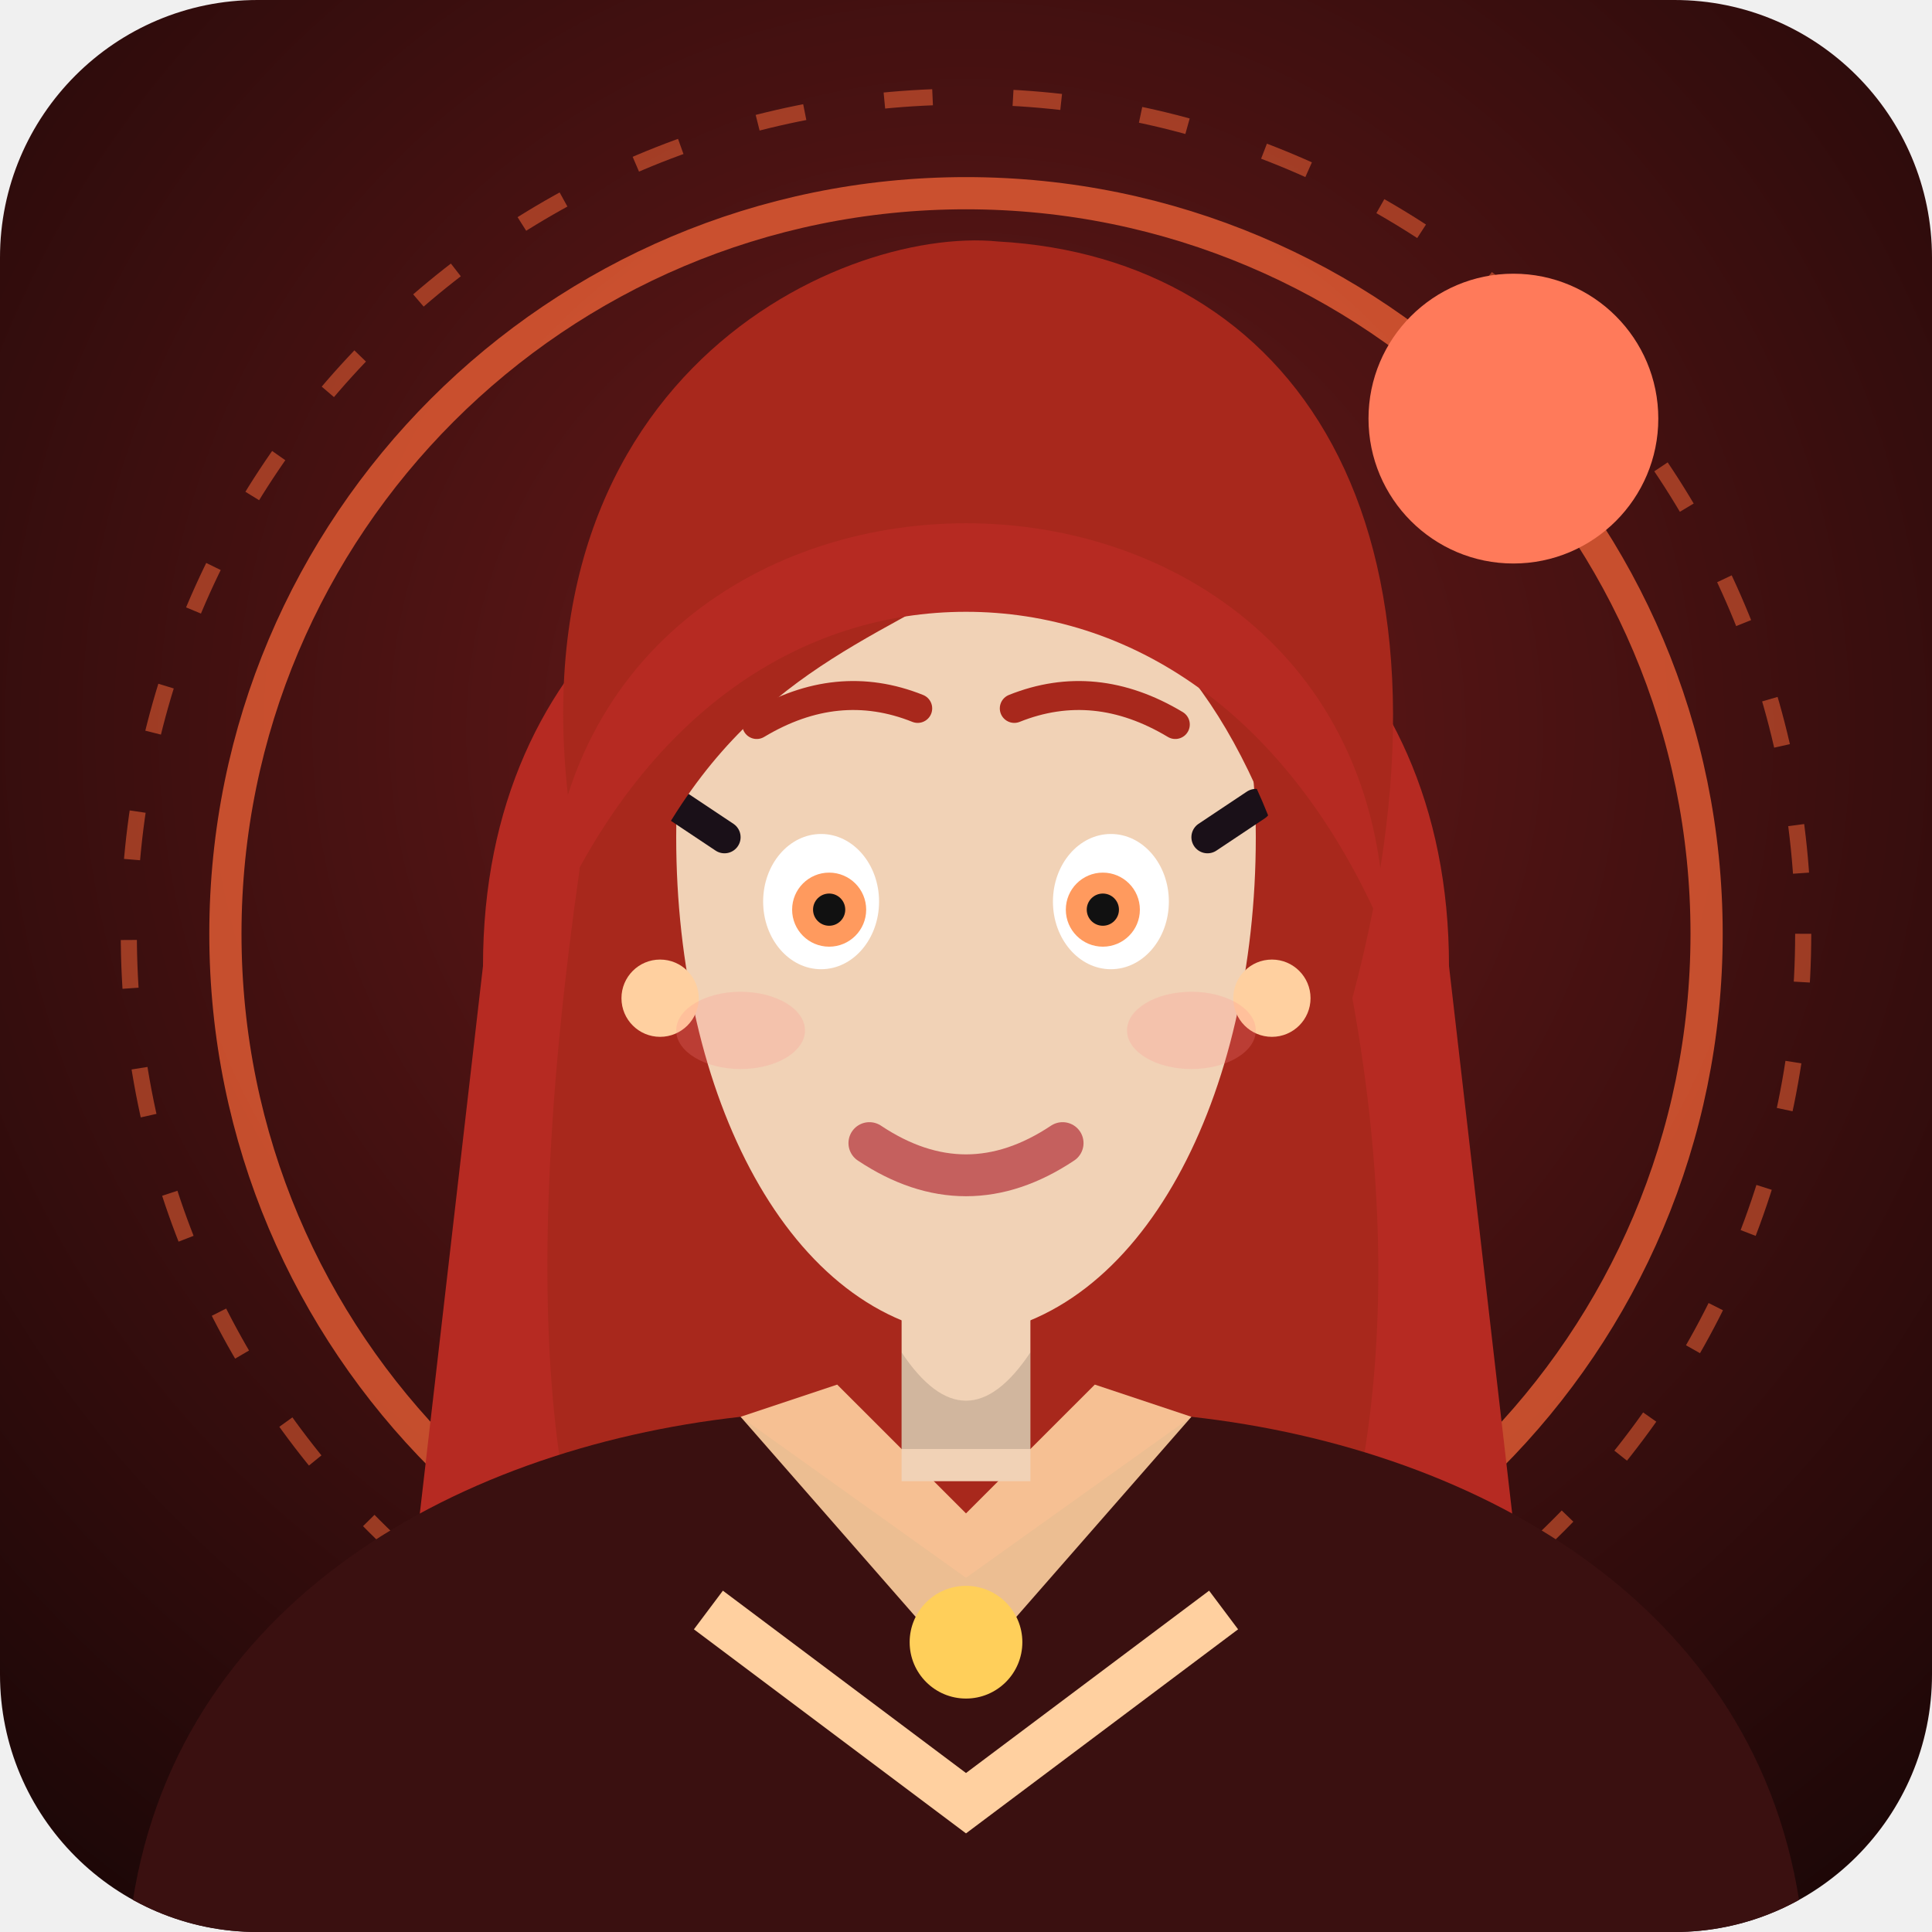
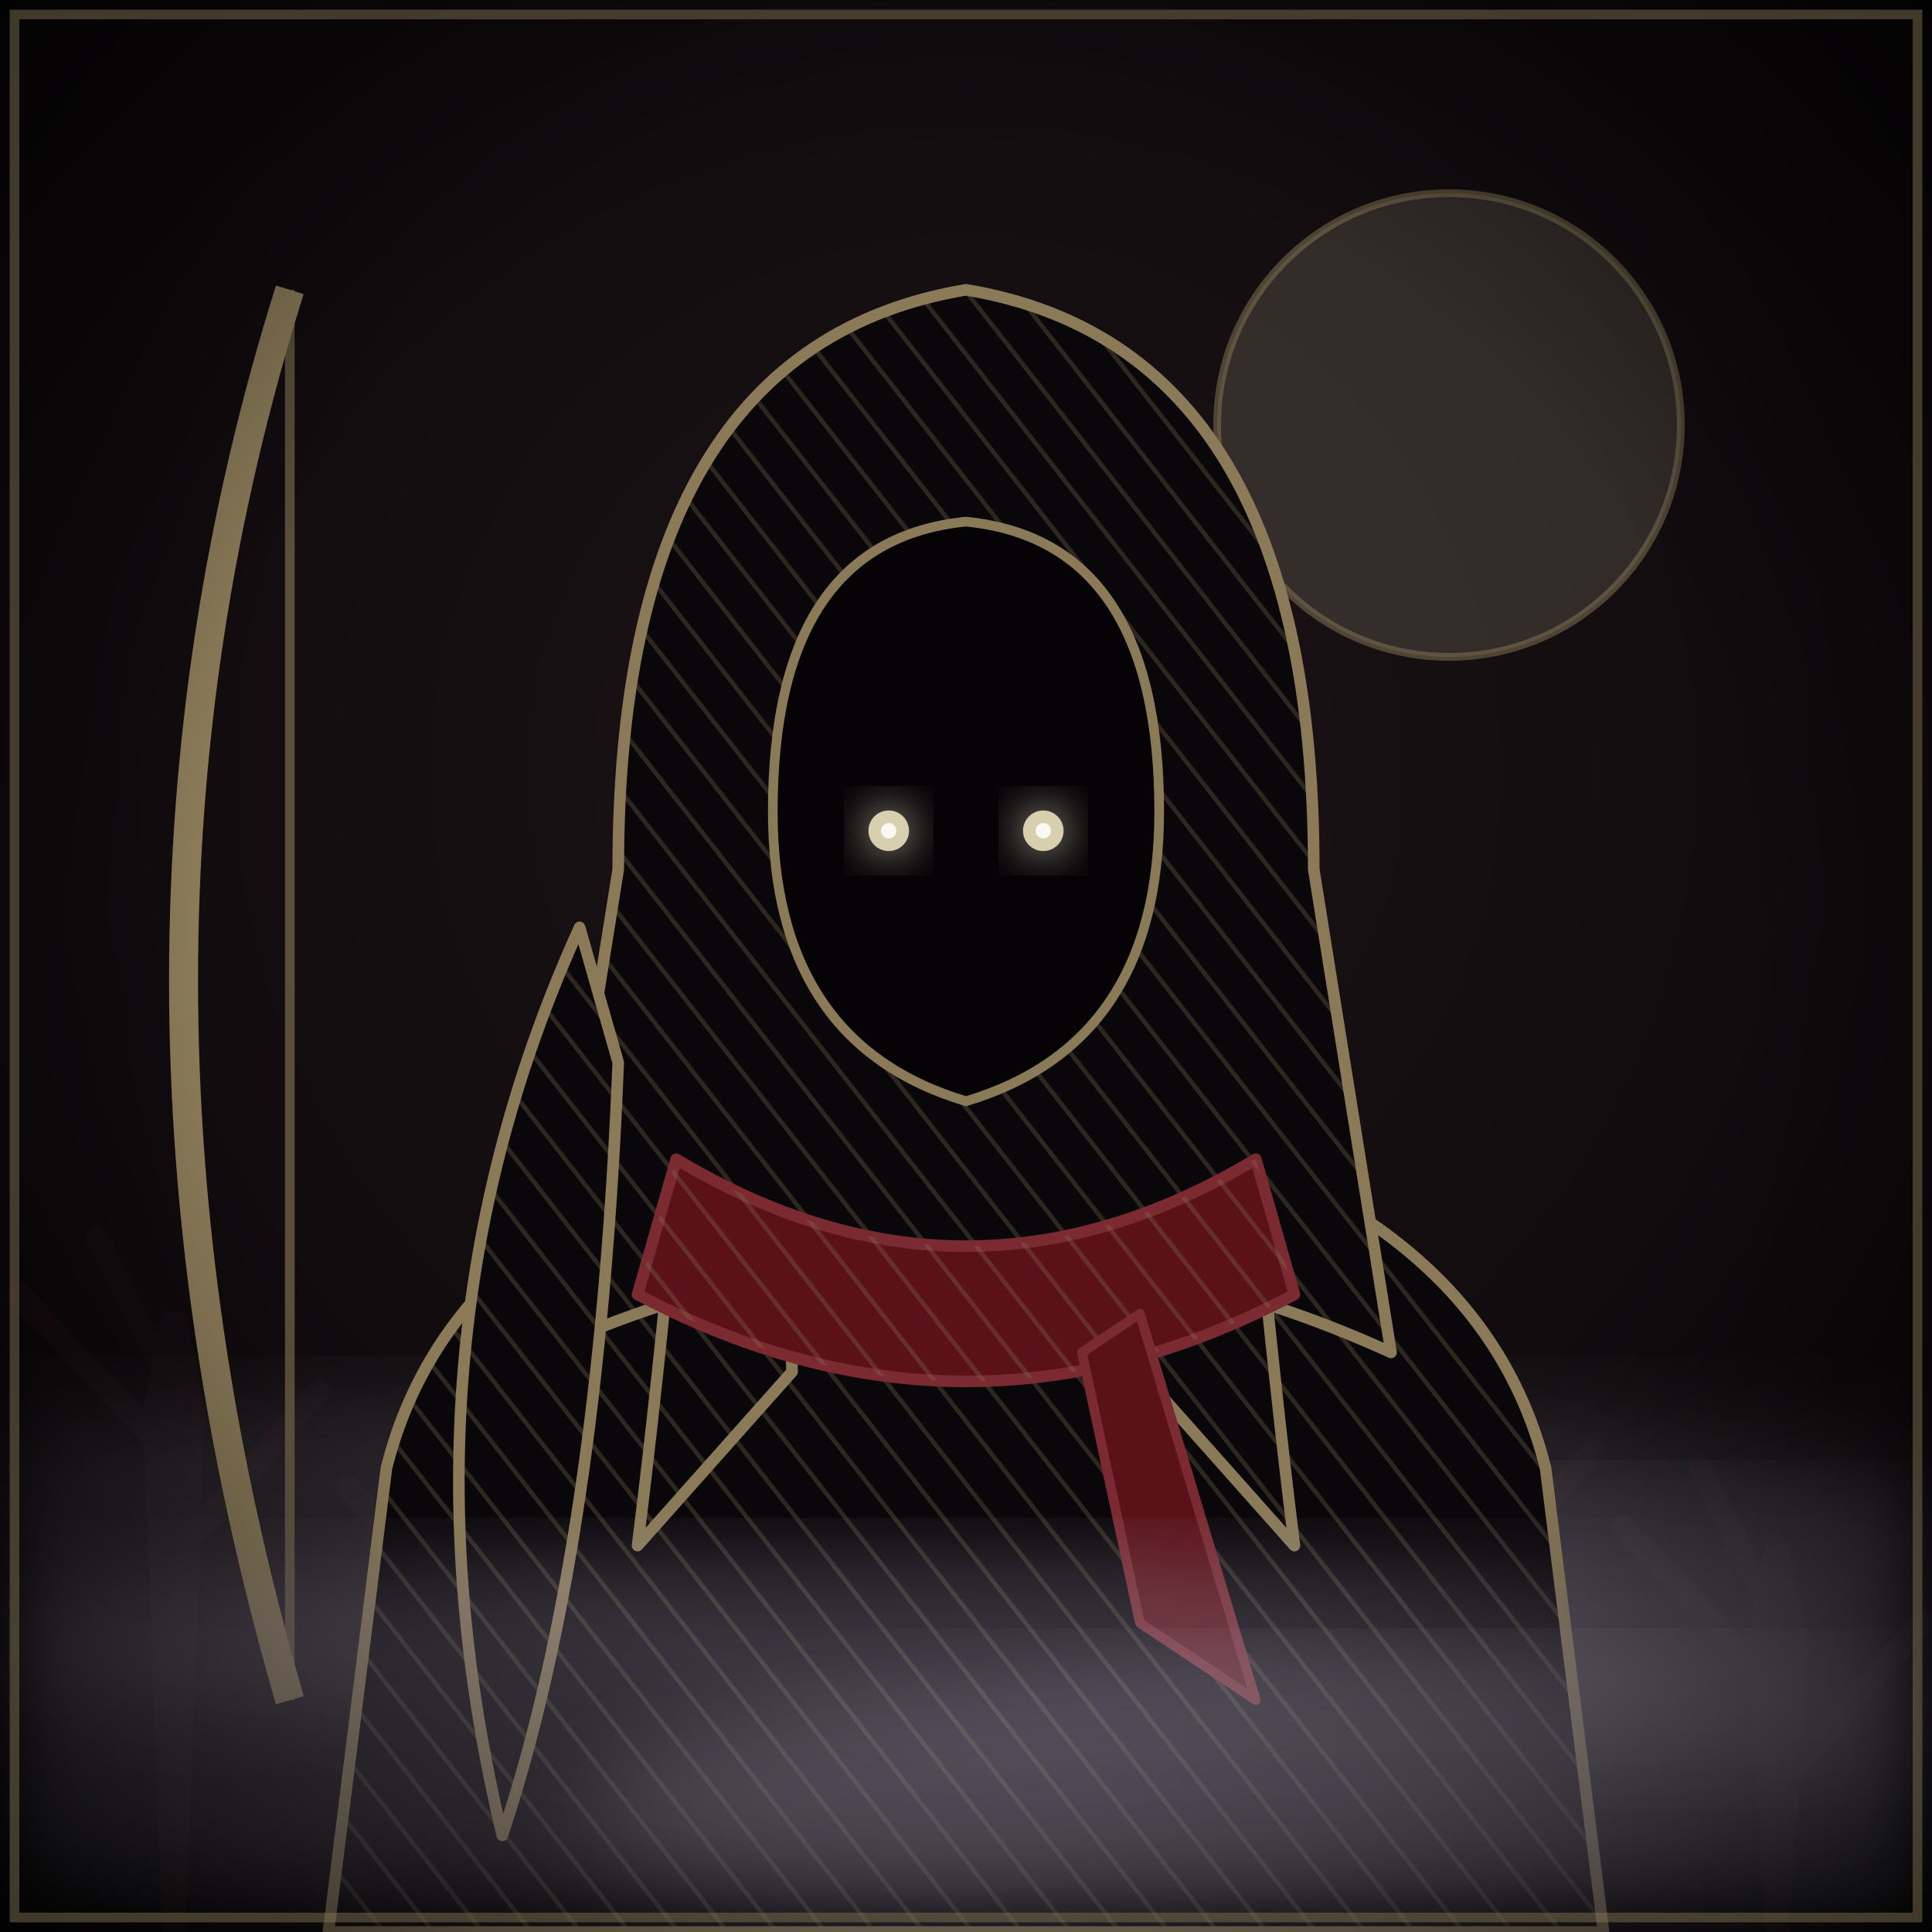
- <svg xmlns="http://www.w3.org/2000/svg" viewBox="0 0 120 120" width="240" height="240">
+ <svg xmlns="http://www.w3.org/2000/svg" viewBox="0 0 200 200">
+   <style>
+ .br{animation:br 5.5s ease-in-out infinite;transform-box:fill-box;transform-origin:50% 100%}
+ .bob{animation:bob 6s ease-in-out infinite;transform-box:fill-box;transform-origin:center}
+ .eye{animation:eye 4.2s ease-in-out infinite}
+ .eye2{animation:eye 3.1s ease-in-out -1.2s infinite}
+ .fl{animation:fl 2.6s ease-in-out infinite;transform-box:fill-box;transform-origin:50% 100%}
+ .dr{animation:dr 16s ease-in-out infinite alternate}
+ .dr2{animation:dr 22s ease-in-out -6s infinite alternate-reverse}
+ .sp{animation:sp 7s linear infinite}
+ .sp2{animation:sp 9s linear -3s infinite}
+ .sw{animation:sw 7s ease-in-out infinite;transform-box:fill-box;transform-origin:50% 100%}
+ .pl{animation:pl 3.4s ease-in-out infinite}
+ @keyframes br{50%{transform:translateY(-2px) scaleY(1.014)}}
+ @keyframes bob{50%{transform:translateY(-3px)}}
+ @keyframes eye{0%,100%{opacity:.5}50%{opacity:1}}
+ @keyframes fl{0%,100%{transform:scaleY(1) skewX(0)}30%{transform:scaleY(1.12) skewX(2deg)}60%{transform:scaleY(.94) skewX(-2deg)}}
+ @keyframes dr{to{transform:translateX(26px)}}
+ @keyframes sp{0%{transform:translateY(0);opacity:0}15%{opacity:.7}100%{transform:translateY(-60px);opacity:0}}
+ @keyframes sw{50%{transform:rotate(1.6deg)}}
+ @keyframes pl{50%{opacity:.35}}
+ @media(prefers-reduced-motion:reduce){*{animation:none!important}}
+ </style>
  <defs>
-     <radialGradient id="bgfhunter" cx="50%" cy="38%" r="75%">
-       <stop offset="0" stop-color="#6a1a1a" />
-       <stop offset="1" stop-color="#1c0707" />
+     <radialGradient id="bg" cx="50%" cy="40%" r="80%">
+       <stop offset="0" stop-color="#1d1417" />
+       <stop offset="1" stop-color="#060406" />
    </radialGradient>
-     <clipPath id="cpfhunter">
-       <rect width="120" height="120" rx="16" />
-     </clipPath>
+     <linearGradient id="mi" x1="0" y1="0" x2="0" y2="1">
+       <stop offset="0" stop-color="#9a92a6" stop-opacity="0" />
+       <stop offset="1" stop-color="#9a92a6" stop-opacity=".42" />
+     </linearGradient>
+     <radialGradient id="vg" cx="50%" cy="48%" r="72%">
+       <stop offset=".55" stop-color="#000" stop-opacity="0" />
+       <stop offset="1" stop-color="#000" stop-opacity=".78" />
+     </radialGradient>
+     <pattern id="ht" width="4" height="4" patternUnits="userSpaceOnUse" patternTransform="rotate(38)">
+       <line x1="0" y1="0" x2="0" y2="4" stroke="#000" stroke-opacity=".38" stroke-width="1" />
+     </pattern>
+     <pattern id="hd" width="4" height="4" patternUnits="userSpaceOnUse" patternTransform="rotate(-38)">
+       <line x1="0" y1="0" x2="0" y2="4" stroke="#8a7a58" stroke-opacity=".28" stroke-width=".9" />
+     </pattern>
+     <filter id="gl" x="-60%" y="-60%" width="220%" height="220%">
+       <feGaussianBlur stdDeviation="2.4" result="b" />
+       <feMerge>
+         <feMergeNode in="b" />
+         <feMergeNode in="SourceGraphic" />
+       </feMerge>
+     </filter>
+     <filter id="bl">
+       <feGaussianBlur stdDeviation="5" />
+     </filter>
  </defs>
-   <style>
- .breathe{animation:br 3.4s ease-in-out infinite;transform-origin:60px 100px}
- @keyframes br{0%,100%{transform:translateY(0) scale(1)}50%{transform:translateY(1.6px) scale(1.012)}}
- .blink{animation:bl 4.6s infinite}
- @keyframes bl{0%,92%,100%{transform:scaleY(1)}95%{transform:scaleY(.08)}}
- .glow{animation:gl 2.6s ease-in-out infinite}
- @keyframes gl{0%,100%{opacity:1}50%{opacity:.55}}
- .aura{animation:au 3.2s ease-in-out infinite;transform-origin:60px 60px}
- @keyframes au{0%,100%{transform:scale(.94);opacity:.5}50%{transform:scale(1.06);opacity:.9}}
- .sway{animation:sw 4s ease-in-out infinite;transform-origin:60px 20px}
- @keyframes sw{0%,100%{transform:rotate(-1.4deg)}50%{transform:rotate(1.4deg)}}
- .tw{animation:tw 2s ease-in-out infinite}
- @keyframes tw{0%,100%{opacity:1}50%{opacity:.4}}
- .floatA{animation:fa 3.6s ease-in-out infinite}.floatB{animation:fa 4.2s ease-in-out infinite reverse}
- @keyframes fa{0%,100%{transform:translateY(0)}50%{transform:translateY(-5px)}}
- .fog{animation:fg 6s ease-in-out infinite}
- @keyframes fg{0%,100%{transform:translateX(-4px)}50%{transform:translateX(5px)}}
- .wavesAv{animation:wv 3s linear infinite}
- @keyframes wv{from{transform:translateX(0)}to{transform:translateX(-40px)}}
- .bolt{animation:bo 3.5s infinite;opacity:0}
- @keyframes bo{0%,86%,100%{opacity:0}88%,92%{opacity:1}90%{opacity:.2}}
- .moon{animation:mo 4s ease-in-out infinite}
- @keyframes mo{0%,100%{opacity:.75}50%{opacity:1}}
- .em{animation:em 2.4s ease-in infinite;opacity:0}
- @keyframes em{0%{transform:translateY(0);opacity:0}20%{opacity:1}100%{transform:translateY(-34px);opacity:0}}
- .hat{animation:ht 4.5s ease-in-out infinite;transform-origin:60px 30px}
- @keyframes ht{0%,100%{transform:translateY(0)}50%{transform:translateY(-1.5px)}}
- @media(prefers-reduced-motion:reduce){*{animation:none!important}}</style>
-   <g clip-path="url(#cpfhunter)">
-     <rect width="120" height="120" fill="url(#bgfhunter)" />
-     <g class="aura">
-       <circle cx="60" cy="58" r="46" fill="none" stroke="#ff6a3a" stroke-width="2" opacity=".7" />
-       <circle cx="60" cy="58" r="52" fill="none" stroke="#ff6a3a" stroke-width="1" stroke-dasharray="3 5" opacity=".5" />
-     </g>
-     <circle cx="94" cy="26" r="9" fill="#ff7a5a" class="moon" />
-     <circle cx="91" cy="23" r="9" fill="url(#bgfhunter)" opacity="0" />
-     <g class="embers">
-       <circle class="em" cx="20" cy="100" r="1.8" fill="#ffb04a" style="animation-delay:0s" />
-       <circle class="em" cx="34" cy="106" r="1.8" fill="#ffb04a" style="animation-delay:0.6s" />
-       <circle class="em" cx="88" cy="104" r="1.8" fill="#ffb04a" style="animation-delay:1.1s" />
-       <circle class="em" cx="100" cy="96" r="1.8" fill="#ffb04a" style="animation-delay:0.3s" />
-       <circle class="em" cx="14" cy="84" r="1.8" fill="#ffb04a" style="animation-delay:1.5s" />
-       <circle class="em" cx="106" cy="82" r="1.8" fill="#ffb04a" style="animation-delay:0.9s" />
-     </g>
-     <g class="breathe">
-       <path d="M30 60 C30 20 90 20 90 60 L96 112 L24 112Z" fill="#b62a22" />
-       <g class="sway">
-         <path d="M36 54 C30 24 52 14 62 15 C80 16 92 32 84 62 C88 84 84 100 78 108 L42 108 C34 100 32 82 36 54Z" fill="#a8281c" />
-       </g>
-       <path d="M8 120 C10 100 28 90 46 88 L60 98 L74 88 C92 90 110 100 112 120Z" fill="#3a1010" />
-       <path d="M46 88 L60 104 L74 88 L68 86 L60 94 L52 86Z" fill="#ffd0a0" opacity=".9" />
-       <rect x="56.0" y="76" width="8" height="16" fill="#f1d2b6" />
-       <path d="M56.0 84 q4.0 6 8 0 v6 h-8z" fill="#00000022" />
-       <path d="M42 52 C42 36 50 31 60 31 C70 31 78 36 78 52 C78 68 71 82 60 83 C49 82 42 68 42 52Z" fill="#f1d2b6" />
-       <circle cx="41" cy="62" r="2.4" fill="#ffd0a0" class="tw" />
-       <circle cx="79" cy="62" r="2.4" fill="#ffd0a0" class="tw" />
-       <g class="blink" style="transform-origin:60px 56px">
-         <ellipse cx="51" cy="56" rx="3.6" ry="4.2" fill="#fff" />
-         <ellipse cx="69" cy="56" rx="3.6" ry="4.2" fill="#fff" />
-         <circle cx="51.5" cy="56.5" r="2.3" fill="#ff9a5e" class="glow" />
-         <circle cx="68.5" cy="56.5" r="2.3" fill="#ff9a5e" class="glow" />
-         <circle cx="51.5" cy="56.5" r="1" fill="#111" />
-         <circle cx="68.5" cy="56.5" r="1" fill="#111" />
-       </g>
-       <path d="M45 52 l-3 -2 M75 52 l3 -2" stroke="#1a1018" stroke-width="2" stroke-linecap="round" />
-       <path d="M47 45 q5 -3 10 -1 M73 45 q-5 -3 -10 -1" stroke="#a8281c" stroke-width="1.8" fill="none" stroke-linecap="round" />
-       <path d="M54 71 q6 4 12 0" stroke="#c5605e" stroke-width="2.6" fill="none" stroke-linecap="round" />
-       <ellipse cx="46" cy="64" rx="4" ry="2.4" fill="#ff8a8a" opacity=".22" />
-       <ellipse cx="74" cy="64" rx="4" ry="2.4" fill="#ff8a8a" opacity=".22" />
-       <path d="M40 54 C38 30 50 24 62 24 C74 24 82 32 80 54 C76 42 70 36 62 35 C54 40 46 42 40 54Z" fill="#a8281c" />
-       <path d="M34 58 C34 24 86 24 86 58 C80 44 70 38 60 38 C50 38 40 44 34 58Z" fill="#b62a22" />
-       <path d="M44 100 L60 112 L76 100" fill="none" stroke="#ffd0a0" stroke-width="3" />
-       <circle cx="60" cy="102" r="3.5" fill="#ffcf5a" class="tw" />
-     </g>
+   <rect width="200" height="200" fill="url(#bg)" />
+   <circle cx="150" cy="44" r="24" fill="#d8cfae" opacity="0.16" />
+   <circle cx="150" cy="44" r="24" fill="none" stroke="#8a7a58" stroke-opacity=".5" stroke-width=".8" />
+   <path d="M18 200 L16 146 L18 136 L20 146 Z M17 150 L2 134 M19 160 L33 144 M18 144 L10 128" stroke="#150d10" stroke-width="2.4" fill="#150d10" stroke-linecap="round" opacity=".95" />
+   <path d="M52 200 L50 166 L52 156 L54 166 Z M51 170 L36 154 M53 180 L67 164 M52 164 L44 148" stroke="#150d10" stroke-width="2.4" fill="#150d10" stroke-linecap="round" opacity=".95" />
+   <path d="M150 200 L148 152 L150 142 L152 152 Z M149 156 L134 140 M151 166 L165 150 M150 150 L142 134" stroke="#150d10" stroke-width="2.4" fill="#150d10" stroke-linecap="round" opacity=".95" />
+   <path d="M184 200 L182 170 L184 160 L186 170 Z M183 174 L168 158 M185 184 L199 168 M184 168 L176 152" stroke="#150d10" stroke-width="2.4" fill="#150d10" stroke-linecap="round" opacity=".95" />
+   <path d="M120 200 L118 180 L120 170 L122 180 Z M119 184 L104 168 M121 194 L135 178 M120 178 L112 162" stroke="#150d10" stroke-width="2.4" fill="#150d10" stroke-linecap="round" opacity=".95" />
+   <g class="dr2">
+     <ellipse cx="90" cy="162" rx="130" ry="18.0" fill="#9a92a6" opacity="0.193" filter="url(#bl)" />
+     <ellipse cx="150" cy="169.2" rx="90" ry="15.0" fill="#b0a8bb" opacity="0.165" filter="url(#bl)" />
  </g>
+   <path d="M30 30 Q8 100 30 176" stroke="#8a7a58" stroke-width="3" fill="none" />
+   <path d="M30 30 L30 176" stroke="#8a7a58" stroke-opacity=".6" />
+   <path d="M34 200 L40 152 Q46 128 76 118 L100 130 L124 118 Q154 128 160 152 L166 200 Z" fill="#0a070b" stroke="#8a7a58" stroke-width="1.2" stroke-linejoin="round" />
+   <path d="M34 200 L40 152 Q46 128 76 118 L100 130 L124 118 Q154 128 160 152 L166 200 Z" fill="url(#hd)" opacity="1" />
+   <path d="M74 76 Q70 128 66 160 L82 142 L80 92 Z M126 76 Q130 128 134 160 L118 142 L120 92 Z" fill="#0a070b" stroke="#8a7a58" stroke-width="1.2" stroke-linejoin="round" />
+   <path d="M74 76 Q70 128 66 160 L82 142 L80 92 Z M126 76 Q130 128 134 160 L118 142 L120 92 Z" fill="url(#hd)" opacity="1" />
+   <path d="M64 90 Q64 36 100 30 Q136 36 136 90 L144 140 Q100 120 56 140 Z" fill="#0a070b" stroke="#8a7a58" stroke-width="1.2" stroke-linejoin="round" />
+   <path d="M64 90 Q64 36 100 30 Q136 36 136 90 L144 140 Q100 120 56 140 Z" fill="url(#hd)" opacity="1" />
+   <path d="M80 84 Q80 56 100 54 Q120 56 120 84 Q120 108 100 114 Q80 108 80 84 Z" fill="#050306" stroke="#8a7a58" stroke-width="1" stroke-linejoin="round" />
+   <g class="eye" filter="url(#gl)">
+     <circle cx="92" cy="86" r="2.1" fill="#d8cfae" />
+     <circle cx="92" cy="86" r="0.8" fill="#fff" opacity=".85" />
+   </g>
+   <g class="eye2" filter="url(#gl)">
+     <circle cx="108" cy="86" r="2.1" fill="#d8cfae" />
+     <circle cx="108" cy="86" r="0.8" fill="#fff" opacity=".85" />
+   </g>
+   <path d="M70 120 Q100 138 130 120 L134 134 Q100 152 66 134 Z" fill="#5a1218" stroke="#7a2a30" stroke-width="1.2" stroke-linejoin="round" />
+   <path d="M70 120 Q100 138 130 120 L134 134 Q100 152 66 134 Z" fill="url(#hd)" opacity="1" />
+   <path d="M118 136 L130 176 L118 168 L112 140 Z" fill="#5a1218" stroke="#7a2a30" stroke-width="1" stroke-linejoin="round" />
+   <path d="M60 96 Q40 140 52 190 Q62 160 64 110 Z" fill="#0a070b" stroke="#8a7a58" stroke-width="1.2" stroke-linejoin="round" />
+   <path d="M60 96 Q40 140 52 190 Q62 160 64 110 Z" fill="url(#hd)" opacity="1" />
+   <g class="dr">
+     <ellipse cx="90" cy="180" rx="130" ry="19.0" fill="#9a92a6" opacity="0.315" filter="url(#bl)" />
+     <ellipse cx="150" cy="187.6" rx="90" ry="15.833" fill="#b0a8bb" opacity="0.27" filter="url(#bl)" />
+   </g>
+   <rect width="200" height="200" fill="url(#vg)" />
+   <rect x="1.5" y="1.5" width="197" height="197" fill="none" stroke="#8a7a58" stroke-opacity=".45" stroke-width="1" />
</svg>
